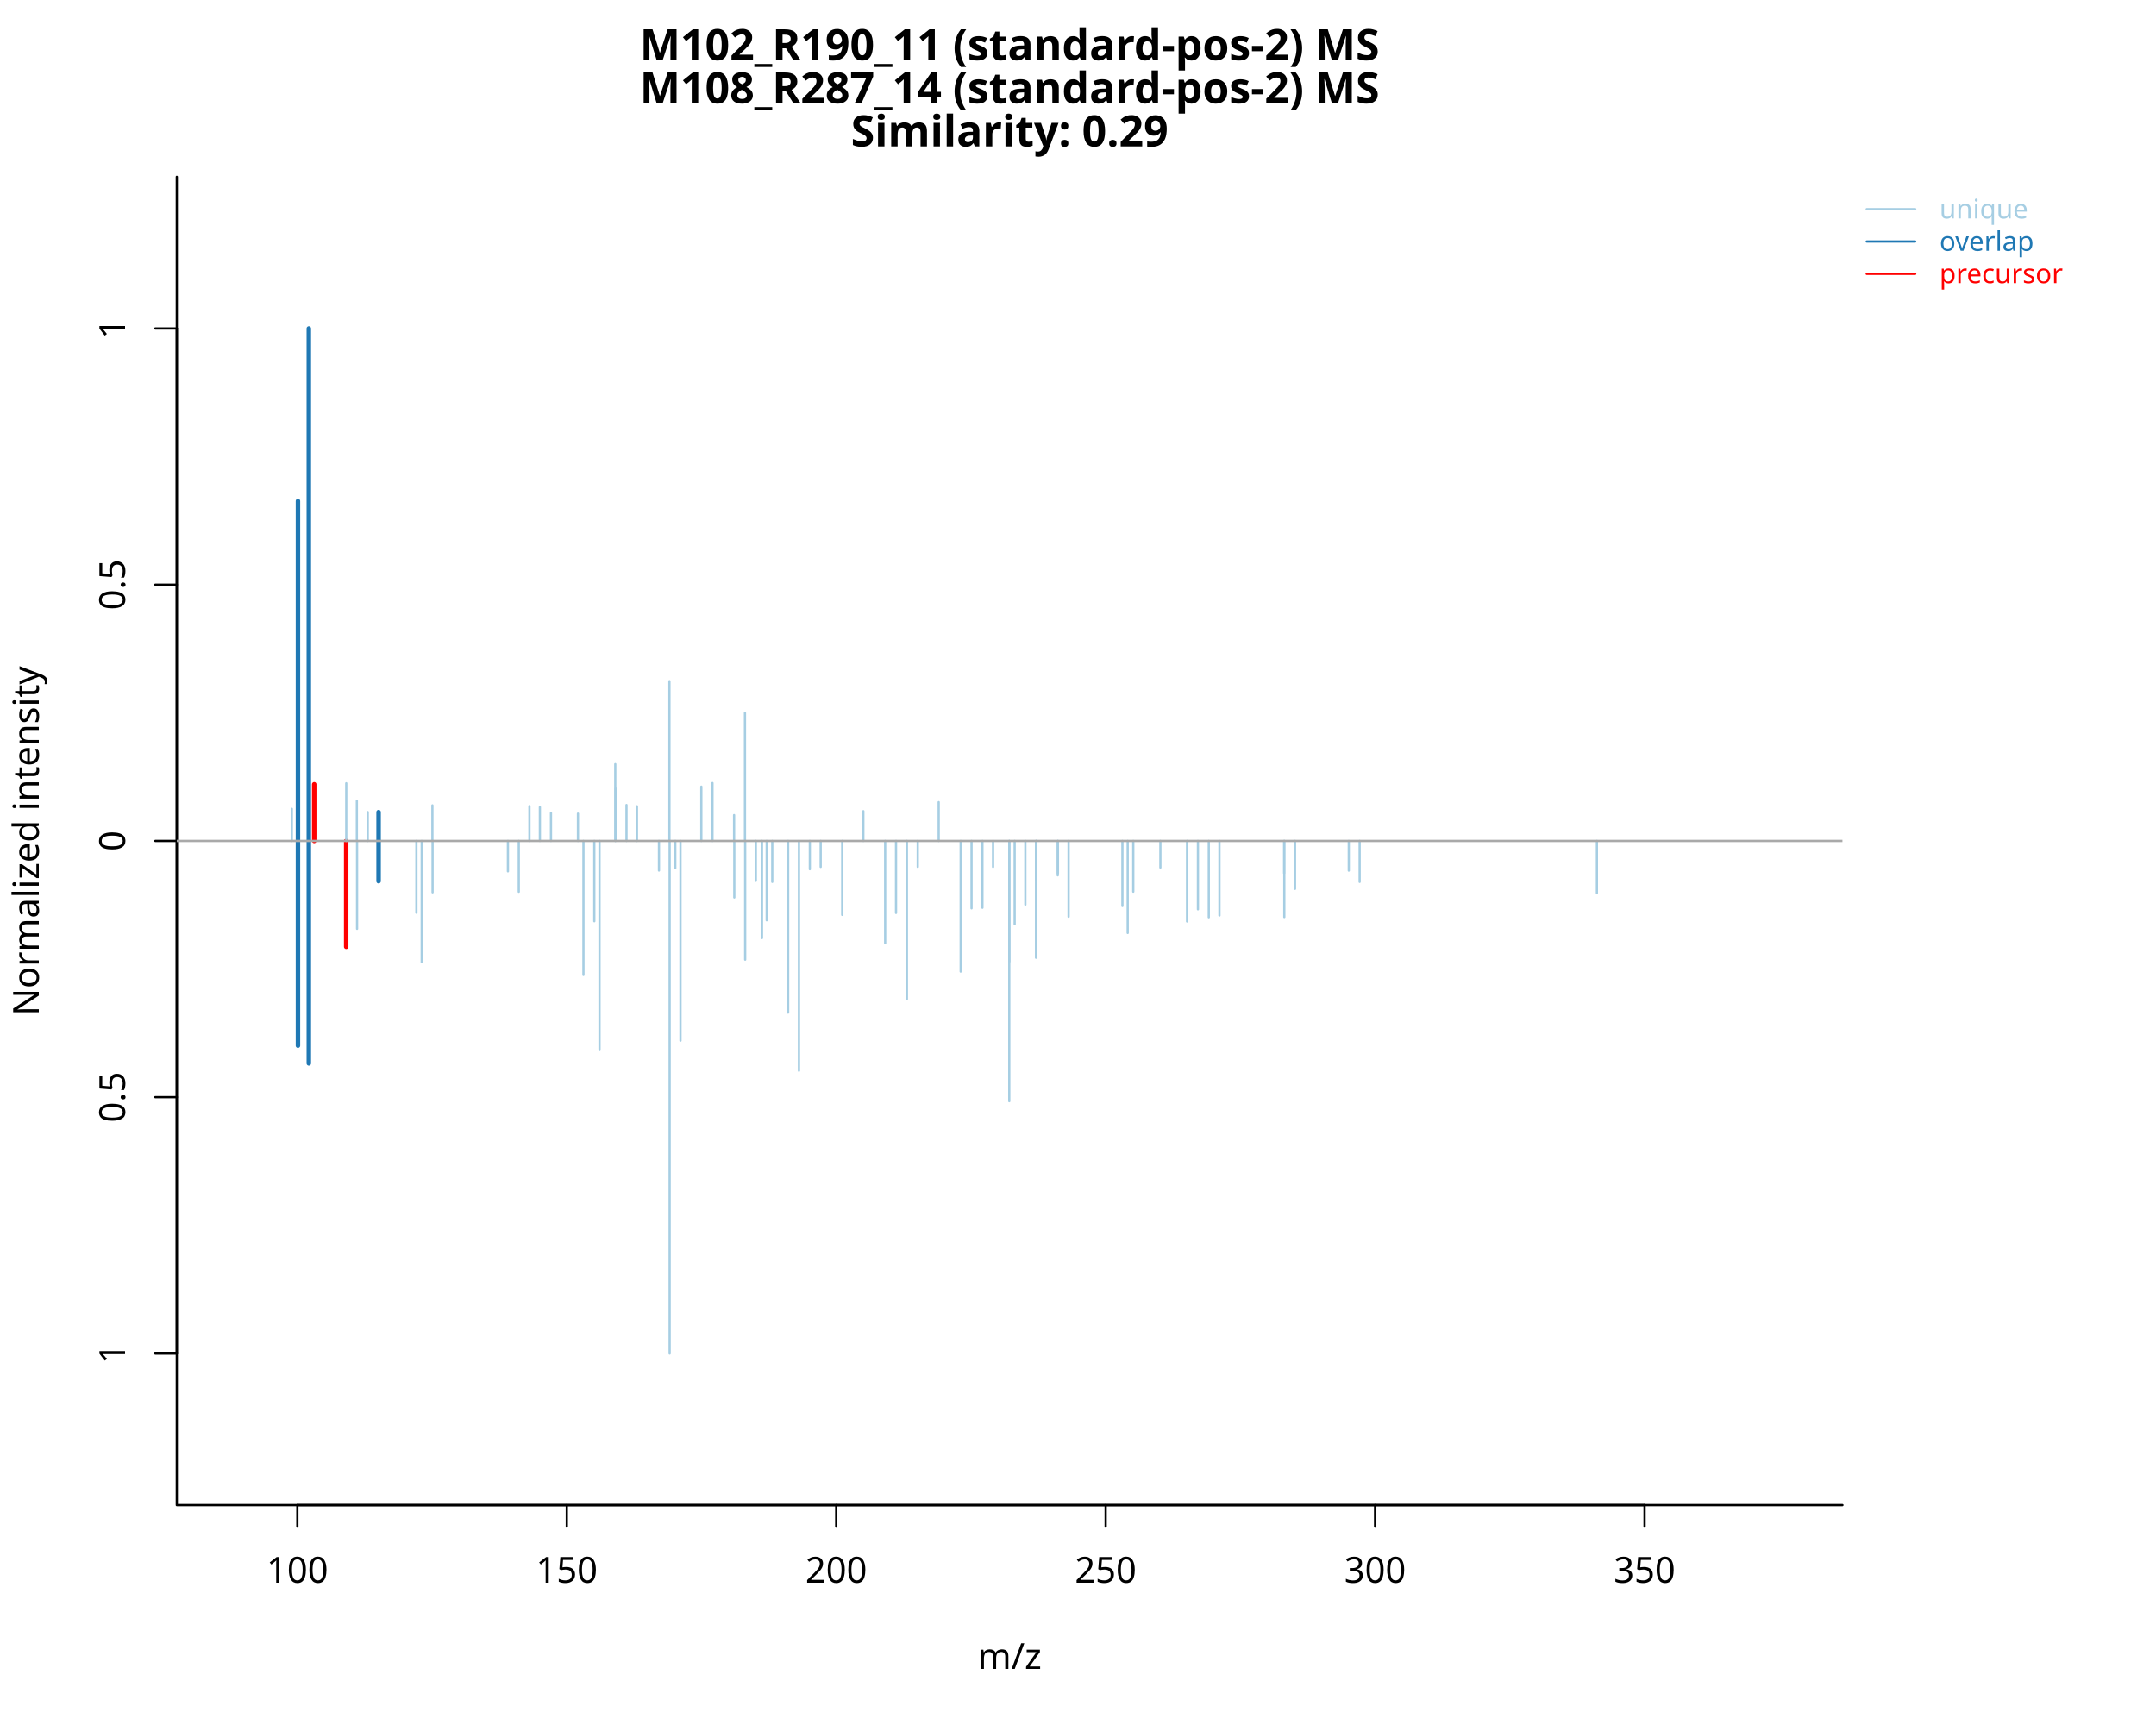
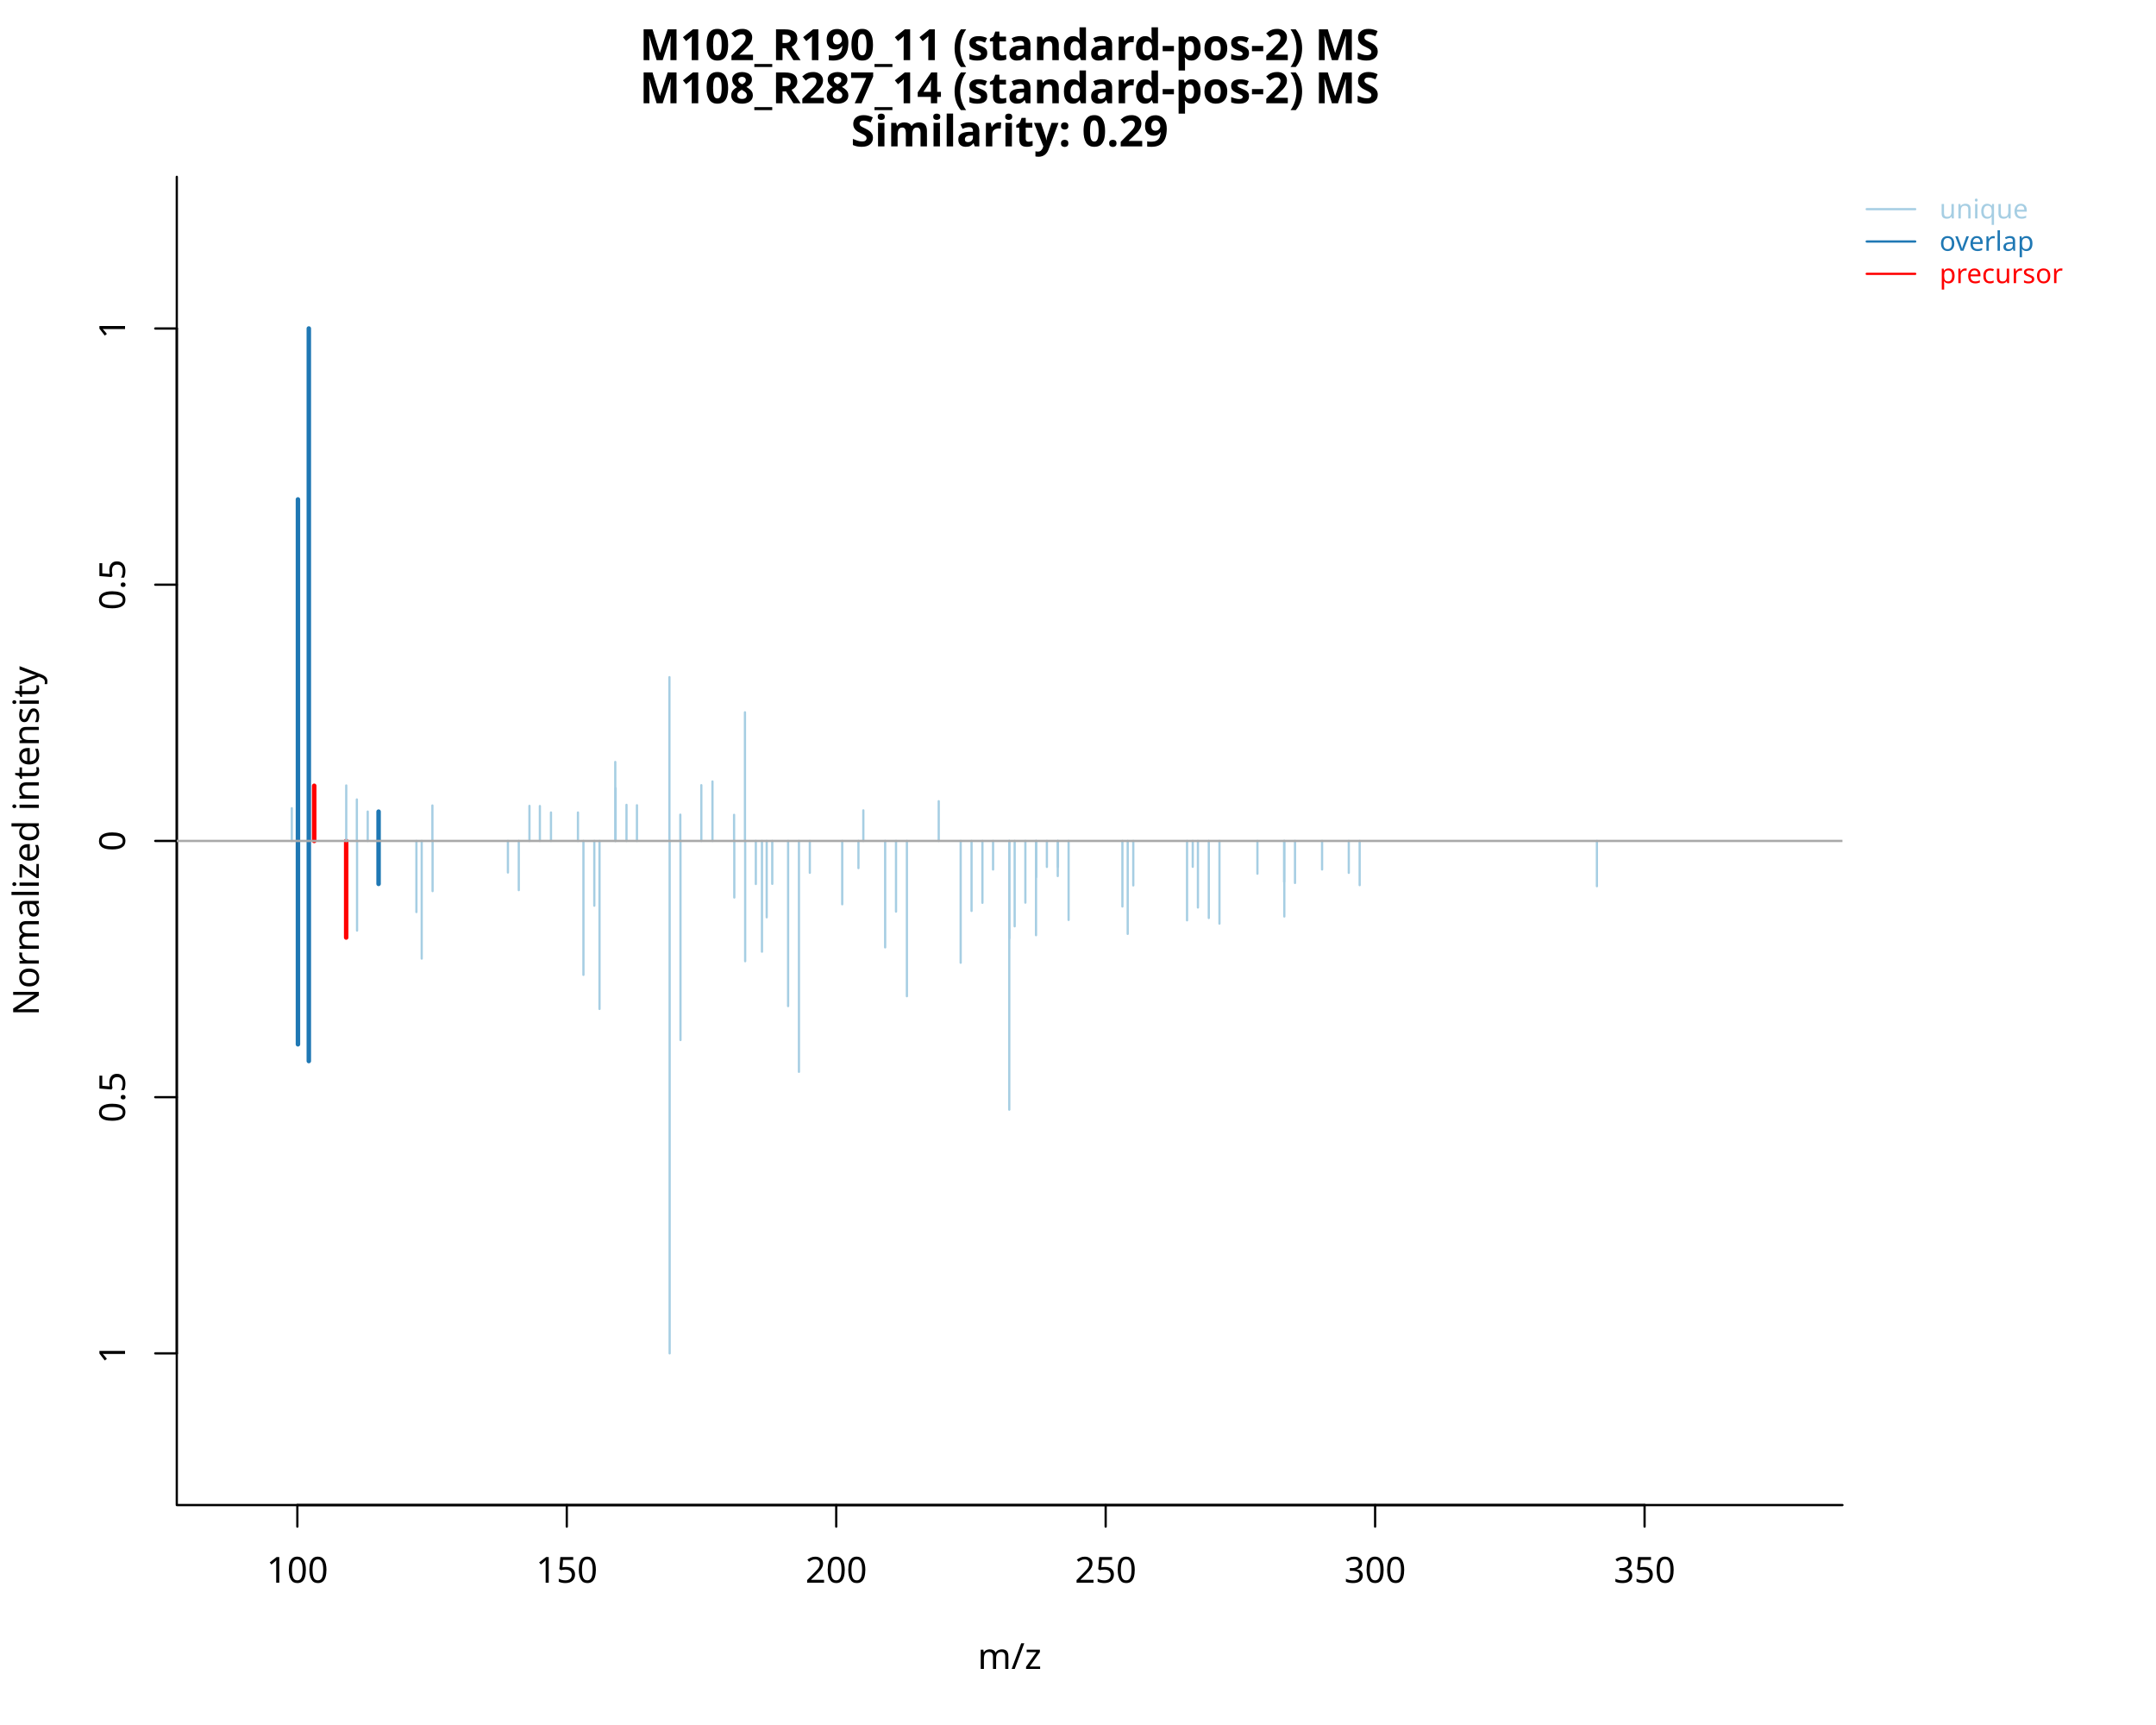
<svg xmlns="http://www.w3.org/2000/svg" class="svglite" data-engine-version="2.0" width="720.00pt" height="576.00pt" viewBox="0 0 720.00 576.00">
  <defs>
    <style type="text/css">
    .svglite line, .svglite polyline, .svglite polygon, .svglite path, .svglite rect, .svglite circle {
      fill: none;
      stroke: #000000;
      stroke-linecap: round;
      stroke-linejoin: round;
      stroke-miterlimit: 10.00;
    }
  </style>
  </defs>
  <rect width="100%" height="100%" style="stroke: none; fill: #FFFFFF;" />
  <defs>
    <clipPath id="cpMC4wMHw3MjAuMDB8MC4wMHw1NzYuMDA=">
      <rect x="0.00" y="0.00" width="720.00" height="576.00" />
    </clipPath>
  </defs>
  <g clip-path="url(#cpMC4wMHw3MjAuMDB8MC4wMHw1NzYuMDA=)">
    <line x1="99.30" y1="502.56" x2="549.21" y2="502.56" style="stroke-width: 0.75;" />
    <line x1="99.30" y1="502.56" x2="99.30" y2="509.76" style="stroke-width: 0.75;" />
    <line x1="189.28" y1="502.56" x2="189.28" y2="509.76" style="stroke-width: 0.75;" />
    <line x1="279.26" y1="502.56" x2="279.26" y2="509.76" style="stroke-width: 0.75;" />
    <line x1="369.24" y1="502.56" x2="369.24" y2="509.76" style="stroke-width: 0.75;" />
    <line x1="459.22" y1="502.56" x2="459.22" y2="509.76" style="stroke-width: 0.75;" />
    <line x1="549.21" y1="502.56" x2="549.21" y2="509.76" style="stroke-width: 0.75;" />
    <text x="99.30" y="528.48" text-anchor="middle" style="font-size: 12.00px; font-family: sans;" textLength="20.02px" lengthAdjust="spacingAndGlyphs">100</text>
    <text x="189.28" y="528.48" text-anchor="middle" style="font-size: 12.00px; font-family: sans;" textLength="20.02px" lengthAdjust="spacingAndGlyphs">150</text>
    <text x="279.26" y="528.48" text-anchor="middle" style="font-size: 12.00px; font-family: sans;" textLength="20.02px" lengthAdjust="spacingAndGlyphs">200</text>
    <text x="369.24" y="528.48" text-anchor="middle" style="font-size: 12.00px; font-family: sans;" textLength="20.02px" lengthAdjust="spacingAndGlyphs">250</text>
    <text x="459.22" y="528.48" text-anchor="middle" style="font-size: 12.00px; font-family: sans;" textLength="20.02px" lengthAdjust="spacingAndGlyphs">300</text>
    <text x="549.21" y="528.48" text-anchor="middle" style="font-size: 12.00px; font-family: sans;" textLength="20.02px" lengthAdjust="spacingAndGlyphs">350</text>
    <polyline points="59.04,59.04 59.04,502.56 615.29,502.56 " style="stroke-width: 0.75;" />
  </g>
  <defs>
    <clipPath id="cpMC4wMHw2NDUuNTN8MC4wMHw1NzYuMDA=">
      <rect x="0.00" y="0.00" width="645.53" height="576.00" />
    </clipPath>
  </defs>
  <g clip-path="url(#cpMC4wMHw2NDUuNTN8MC4wMHw1NzYuMDA=)">
    <text x="337.16" y="20.08" text-anchor="middle" style="font-size: 14.40px; font-weight: bold; font-family: sans;" textLength="238.57px" lengthAdjust="spacingAndGlyphs">M102_R190_11 (standard-pos-2) MS</text>
    <text x="337.16" y="34.48" text-anchor="middle" style="font-size: 14.40px; font-weight: bold; font-family: sans;" textLength="238.57px" lengthAdjust="spacingAndGlyphs">M108_R287_14 (standard-pos-2) MS</text>
    <text x="337.16" y="48.88" text-anchor="middle" style="font-size: 14.40px; font-weight: bold; font-family: sans;" textLength="94.44px" lengthAdjust="spacingAndGlyphs">Similarity: 0.29</text>
    <text x="337.16" y="557.28" text-anchor="middle" style="font-size: 12.00px; font-family: sans;" textLength="19.34px" lengthAdjust="spacingAndGlyphs">m/z</text>
    <text transform="translate(12.96,280.80) rotate(-90)" text-anchor="middle" style="font-size: 12.00px; font-family: sans;" textLength="108.06px" lengthAdjust="spacingAndGlyphs">Normalized intensity</text>
  </g>
  <defs>
    <clipPath id="cpNTkuMDR8NjE1LjI5fDU5LjA0fDUwMi41Ng==">
      <rect x="59.04" y="59.04" width="556.25" height="443.52" />
    </clipPath>
  </defs>
  <g clip-path="url(#cpNTkuMDR8NjE1LjI5fDU5LjA0fDUwMi41Ng==)">
    <line x1="223.63" y1="280.80" x2="223.63" y2="451.91" style="stroke-width: 0.75; stroke: #A6CEE3;" />
-     <line x1="337.05" y1="280.80" x2="337.05" y2="367.72" style="stroke-width: 0.75; stroke: #A6CEE3;" />
-     <line x1="266.81" y1="280.80" x2="266.81" y2="357.54" style="stroke-width: 0.75; stroke: #A6CEE3;" />
-     <line x1="103.13" y1="280.80" x2="103.13" y2="355.09" style="stroke-width: 1.50; stroke: #1F78B4;" />
-     <line x1="200.21" y1="280.80" x2="200.21" y2="350.36" style="stroke-width: 0.75; stroke: #A6CEE3;" />
-     <line x1="99.50" y1="280.80" x2="99.50" y2="349.17" style="stroke-width: 1.50; stroke: #1F78B4;" />
-     <line x1="227.25" y1="280.80" x2="227.25" y2="347.50" style="stroke-width: 0.75; stroke: #A6CEE3;" />
-     <line x1="263.19" y1="280.80" x2="263.19" y2="338.14" style="stroke-width: 0.75; stroke: #A6CEE3;" />
-     <line x1="302.86" y1="280.80" x2="302.86" y2="333.61" style="stroke-width: 0.75; stroke: #A6CEE3;" />
-     <line x1="194.84" y1="280.80" x2="194.84" y2="325.56" style="stroke-width: 0.75; stroke: #A6CEE3;" />
-     <line x1="320.82" y1="280.80" x2="320.82" y2="324.43" style="stroke-width: 0.75; stroke: #A6CEE3;" />
-     <line x1="140.83" y1="280.80" x2="140.83" y2="321.31" style="stroke-width: 0.75; stroke: #A6CEE3;" />
-     <line x1="337.06" y1="280.80" x2="337.06" y2="321.10" style="stroke-width: 0.75; stroke: #A6CEE3;" />
-     <line x1="248.85" y1="280.80" x2="248.85" y2="320.45" style="stroke-width: 0.75; stroke: #A6CEE3;" />
-     <line x1="345.98" y1="280.80" x2="345.98" y2="319.82" style="stroke-width: 0.75; stroke: #A6CEE3;" />
-     <line x1="115.61" y1="280.80" x2="115.61" y2="316.16" style="stroke-width: 1.50; stroke: #FF0000;" />
-     <line x1="295.60" y1="280.80" x2="295.60" y2="314.97" style="stroke-width: 0.75; stroke: #A6CEE3;" />
-     <line x1="254.46" y1="280.80" x2="254.46" y2="313.23" style="stroke-width: 0.75; stroke: #A6CEE3;" />
-     <line x1="376.60" y1="280.80" x2="376.60" y2="311.54" style="stroke-width: 0.75; stroke: #A6CEE3;" />
-     <line x1="119.24" y1="280.80" x2="119.24" y2="310.15" style="stroke-width: 0.75; stroke: #A6CEE3;" />
-     <line x1="338.85" y1="280.80" x2="338.85" y2="308.66" style="stroke-width: 0.75; stroke: #A6CEE3;" />
-     <line x1="396.42" y1="280.80" x2="396.42" y2="307.70" style="stroke-width: 0.75; stroke: #A6CEE3;" />
-     <line x1="198.47" y1="280.80" x2="198.47" y2="307.63" style="stroke-width: 0.75; stroke: #A6CEE3;" />
-     <line x1="256.04" y1="280.80" x2="256.04" y2="307.31" style="stroke-width: 0.75; stroke: #A6CEE3;" />
-     <line x1="403.68" y1="280.80" x2="403.68" y2="306.30" style="stroke-width: 0.75; stroke: #A6CEE3;" />
-     <line x1="428.90" y1="280.80" x2="428.90" y2="306.23" style="stroke-width: 0.75; stroke: #A6CEE3;" />
-     <line x1="356.86" y1="280.80" x2="356.86" y2="306.11" style="stroke-width: 0.75; stroke: #A6CEE3;" />
-     <line x1="407.24" y1="280.80" x2="407.24" y2="305.70" style="stroke-width: 0.75; stroke: #A6CEE3;" />
-     <line x1="281.26" y1="280.80" x2="281.26" y2="305.50" style="stroke-width: 0.75; stroke: #A6CEE3;" />
-     <line x1="299.23" y1="280.80" x2="299.23" y2="304.86" style="stroke-width: 0.75; stroke: #A6CEE3;" />
-     <line x1="139.06" y1="280.80" x2="139.06" y2="304.78" style="stroke-width: 0.75; stroke: #A6CEE3;" />
-     <line x1="400.05" y1="280.80" x2="400.05" y2="303.64" style="stroke-width: 0.75; stroke: #A6CEE3;" />
-     <line x1="324.45" y1="280.80" x2="324.45" y2="303.32" style="stroke-width: 0.75; stroke: #A6CEE3;" />
-     <line x1="328.08" y1="280.80" x2="328.08" y2="303.12" style="stroke-width: 0.75; stroke: #A6CEE3;" />
-     <line x1="374.83" y1="280.80" x2="374.83" y2="302.54" style="stroke-width: 0.75; stroke: #A6CEE3;" />
-     <line x1="342.42" y1="280.80" x2="342.42" y2="302.07" style="stroke-width: 0.75; stroke: #A6CEE3;" />
+     <line x1="337.05" y1="280.80" x2="337.05" y2="370.53" style="stroke-width: 0.75; stroke: #A6CEE3;" />
+     <line x1="266.81" y1="280.80" x2="266.81" y2="357.90" style="stroke-width: 0.75; stroke: #A6CEE3;" />
+     <line x1="103.13" y1="280.80" x2="103.13" y2="354.30" style="stroke-width: 1.50; stroke: #1F78B4;" />
+     <line x1="99.50" y1="280.80" x2="99.50" y2="348.71" style="stroke-width: 1.50; stroke: #1F78B4;" />
+     <line x1="227.25" y1="280.80" x2="227.25" y2="347.28" style="stroke-width: 0.75; stroke: #A6CEE3;" />
+     <line x1="200.21" y1="280.80" x2="200.21" y2="336.90" style="stroke-width: 0.75; stroke: #A6CEE3;" />
+     <line x1="263.19" y1="280.80" x2="263.19" y2="335.95" style="stroke-width: 0.75; stroke: #A6CEE3;" />
+     <line x1="302.86" y1="280.80" x2="302.86" y2="332.65" style="stroke-width: 0.75; stroke: #A6CEE3;" />
+     <line x1="194.84" y1="280.80" x2="194.84" y2="325.52" style="stroke-width: 0.75; stroke: #A6CEE3;" />
+     <line x1="320.82" y1="280.80" x2="320.82" y2="321.47" style="stroke-width: 0.75; stroke: #A6CEE3;" />
+     <line x1="248.85" y1="280.80" x2="248.85" y2="320.96" style="stroke-width: 0.75; stroke: #A6CEE3;" />
+     <line x1="140.83" y1="280.80" x2="140.83" y2="320.08" style="stroke-width: 0.75; stroke: #A6CEE3;" />
+     <line x1="254.46" y1="280.80" x2="254.46" y2="317.78" style="stroke-width: 0.75; stroke: #A6CEE3;" />
+     <line x1="295.60" y1="280.80" x2="295.60" y2="316.34" style="stroke-width: 0.75; stroke: #A6CEE3;" />
+     <line x1="337.06" y1="280.80" x2="337.06" y2="313.30" style="stroke-width: 0.75; stroke: #A6CEE3;" />
+     <line x1="115.61" y1="280.80" x2="115.61" y2="313.05" style="stroke-width: 1.50; stroke: #FF0000;" />
+     <line x1="345.98" y1="280.80" x2="345.98" y2="312.27" style="stroke-width: 0.75; stroke: #A6CEE3;" />
+     <line x1="376.60" y1="280.80" x2="376.60" y2="311.83" style="stroke-width: 0.75; stroke: #A6CEE3;" />
+     <line x1="119.24" y1="280.80" x2="119.24" y2="310.74" style="stroke-width: 0.75; stroke: #A6CEE3;" />
+     <line x1="338.85" y1="280.80" x2="338.85" y2="309.31" style="stroke-width: 0.75; stroke: #A6CEE3;" />
+     <line x1="407.24" y1="280.80" x2="407.24" y2="308.41" style="stroke-width: 0.75; stroke: #A6CEE3;" />
+     <line x1="396.42" y1="280.80" x2="396.42" y2="307.31" style="stroke-width: 0.75; stroke: #A6CEE3;" />
+     <line x1="356.86" y1="280.80" x2="356.86" y2="307.18" style="stroke-width: 0.75; stroke: #A6CEE3;" />
+     <line x1="403.68" y1="280.80" x2="403.68" y2="306.53" style="stroke-width: 0.75; stroke: #A6CEE3;" />
+     <line x1="256.04" y1="280.80" x2="256.04" y2="306.30" style="stroke-width: 0.75; stroke: #A6CEE3;" />
+     <line x1="428.90" y1="280.80" x2="428.90" y2="306.03" style="stroke-width: 0.75; stroke: #A6CEE3;" />
+     <line x1="139.06" y1="280.80" x2="139.06" y2="304.55" style="stroke-width: 0.75; stroke: #A6CEE3;" />
+     <line x1="299.23" y1="280.80" x2="299.23" y2="304.40" style="stroke-width: 0.75; stroke: #A6CEE3;" />
+     <line x1="324.45" y1="280.80" x2="324.45" y2="304.17" style="stroke-width: 0.75; stroke: #A6CEE3;" />
+     <line x1="400.05" y1="280.80" x2="400.05" y2="303.03" style="stroke-width: 0.75; stroke: #A6CEE3;" />
+     <line x1="374.83" y1="280.80" x2="374.83" y2="302.69" style="stroke-width: 0.75; stroke: #A6CEE3;" />
+     <line x1="198.47" y1="280.80" x2="198.47" y2="302.43" style="stroke-width: 0.75; stroke: #A6CEE3;" />
+     <line x1="281.26" y1="280.80" x2="281.26" y2="301.95" style="stroke-width: 0.75; stroke: #A6CEE3;" />
+     <line x1="328.08" y1="280.80" x2="328.08" y2="301.46" style="stroke-width: 0.75; stroke: #A6CEE3;" />
+     <line x1="342.42" y1="280.80" x2="342.42" y2="301.40" style="stroke-width: 0.75; stroke: #A6CEE3;" />
    <line x1="245.22" y1="280.80" x2="245.22" y2="299.69" style="stroke-width: 0.75; stroke: #A6CEE3;" />
-     <line x1="533.29" y1="280.80" x2="533.29" y2="298.20" style="stroke-width: 0.75; stroke: #A6CEE3;" />
-     <line x1="144.46" y1="280.80" x2="144.46" y2="297.97" style="stroke-width: 0.75; stroke: #A6CEE3;" />
-     <line x1="173.25" y1="280.80" x2="173.25" y2="297.78" style="stroke-width: 0.75; stroke: #A6CEE3;" />
-     <line x1="378.46" y1="280.80" x2="378.46" y2="297.75" style="stroke-width: 0.75; stroke: #A6CEE3;" />
-     <line x1="432.47" y1="280.80" x2="432.47" y2="296.81" style="stroke-width: 0.75; stroke: #A6CEE3;" />
-     <line x1="454.06" y1="280.80" x2="454.06" y2="294.49" style="stroke-width: 0.75; stroke: #A6CEE3;" />
-     <line x1="257.90" y1="280.80" x2="257.90" y2="294.49" style="stroke-width: 0.75; stroke: #A6CEE3;" />
-     <line x1="126.43" y1="280.80" x2="126.43" y2="294.25" style="stroke-width: 1.50; stroke: #1F78B4;" />
-     <line x1="252.41" y1="280.80" x2="252.41" y2="294.13" style="stroke-width: 0.75; stroke: #A6CEE3;" />
-     <line x1="346.04" y1="280.80" x2="346.04" y2="294.09" style="stroke-width: 0.75; stroke: #A6CEE3;" />
-     <line x1="353.24" y1="280.80" x2="353.24" y2="292.30" style="stroke-width: 0.75; stroke: #A6CEE3;" />
-     <line x1="353.30" y1="280.80" x2="353.30" y2="291.59" style="stroke-width: 0.75; stroke: #A6CEE3;" />
-     <line x1="428.84" y1="280.80" x2="428.84" y2="291.56" style="stroke-width: 0.75; stroke: #A6CEE3;" />
-     <line x1="169.62" y1="280.80" x2="169.62" y2="290.96" style="stroke-width: 0.75; stroke: #A6CEE3;" />
-     <line x1="450.43" y1="280.80" x2="450.43" y2="290.71" style="stroke-width: 0.75; stroke: #A6CEE3;" />
-     <line x1="220.06" y1="280.80" x2="220.06" y2="290.69" style="stroke-width: 0.75; stroke: #A6CEE3;" />
-     <line x1="270.44" y1="280.80" x2="270.44" y2="290.25" style="stroke-width: 0.75; stroke: #A6CEE3;" />
-     <line x1="225.51" y1="280.80" x2="225.51" y2="289.93" style="stroke-width: 0.75; stroke: #A6CEE3;" />
-     <line x1="387.51" y1="280.80" x2="387.51" y2="289.69" style="stroke-width: 0.75; stroke: #A6CEE3;" />
-     <line x1="274.07" y1="280.80" x2="274.07" y2="289.47" style="stroke-width: 0.75; stroke: #A6CEE3;" />
-     <line x1="331.64" y1="280.80" x2="331.64" y2="289.47" style="stroke-width: 0.75; stroke: #A6CEE3;" />
-     <line x1="306.48" y1="280.80" x2="306.48" y2="289.46" style="stroke-width: 0.75; stroke: #A6CEE3;" />
-     <line x1="245.15" y1="280.80" x2="245.15" y2="272.17" style="stroke-width: 0.75; stroke: #A6CEE3;" />
-     <line x1="193.01" y1="280.80" x2="193.01" y2="271.68" style="stroke-width: 0.75; stroke: #A6CEE3;" />
-     <line x1="184.00" y1="280.80" x2="184.00" y2="271.49" style="stroke-width: 0.75; stroke: #A6CEE3;" />
-     <line x1="126.43" y1="280.80" x2="126.43" y2="271.17" style="stroke-width: 1.50; stroke: #1F78B4;" />
-     <line x1="122.80" y1="280.80" x2="122.80" y2="271.16" style="stroke-width: 0.75; stroke: #A6CEE3;" />
-     <line x1="288.31" y1="280.80" x2="288.31" y2="270.86" style="stroke-width: 0.75; stroke: #A6CEE3;" />
-     <line x1="97.45" y1="280.80" x2="97.45" y2="270.09" style="stroke-width: 0.75; stroke: #A6CEE3;" />
-     <line x1="180.29" y1="280.80" x2="180.29" y2="269.51" style="stroke-width: 0.75; stroke: #A6CEE3;" />
-     <line x1="212.71" y1="280.80" x2="212.71" y2="269.22" style="stroke-width: 0.75; stroke: #A6CEE3;" />
-     <line x1="176.81" y1="280.80" x2="176.81" y2="269.18" style="stroke-width: 0.75; stroke: #A6CEE3;" />
-     <line x1="144.40" y1="280.80" x2="144.40" y2="268.92" style="stroke-width: 0.75; stroke: #A6CEE3;" />
-     <line x1="209.22" y1="280.80" x2="209.22" y2="268.80" style="stroke-width: 0.75; stroke: #A6CEE3;" />
-     <line x1="313.48" y1="280.80" x2="313.48" y2="267.85" style="stroke-width: 0.75; stroke: #A6CEE3;" />
-     <line x1="119.17" y1="280.80" x2="119.17" y2="267.39" style="stroke-width: 0.75; stroke: #A6CEE3;" />
-     <line x1="205.59" y1="280.80" x2="205.59" y2="263.32" style="stroke-width: 0.75; stroke: #A6CEE3;" />
-     <line x1="234.21" y1="280.80" x2="234.21" y2="262.67" style="stroke-width: 0.75; stroke: #A6CEE3;" />
-     <line x1="104.93" y1="280.80" x2="104.93" y2="261.89" style="stroke-width: 1.50; stroke: #FF0000;" />
-     <line x1="115.63" y1="280.80" x2="115.63" y2="261.55" style="stroke-width: 0.75; stroke: #A6CEE3;" />
-     <line x1="237.93" y1="280.80" x2="237.93" y2="261.47" style="stroke-width: 0.75; stroke: #A6CEE3;" />
-     <line x1="205.47" y1="280.80" x2="205.47" y2="255.15" style="stroke-width: 0.75; stroke: #A6CEE3;" />
-     <line x1="248.78" y1="280.80" x2="248.78" y2="238.01" style="stroke-width: 0.75; stroke: #A6CEE3;" />
-     <line x1="223.56" y1="280.80" x2="223.56" y2="227.45" style="stroke-width: 0.75; stroke: #A6CEE3;" />
-     <line x1="99.50" y1="280.80" x2="99.50" y2="167.30" style="stroke-width: 1.50; stroke: #1F78B4;" />
+     <line x1="144.46" y1="280.80" x2="144.46" y2="297.55" style="stroke-width: 0.75; stroke: #A6CEE3;" />
+     <line x1="173.25" y1="280.80" x2="173.25" y2="297.22" style="stroke-width: 0.75; stroke: #A6CEE3;" />
+     <line x1="533.29" y1="280.80" x2="533.29" y2="295.92" style="stroke-width: 0.75; stroke: #A6CEE3;" />
+     <line x1="378.46" y1="280.80" x2="378.46" y2="295.65" style="stroke-width: 0.75; stroke: #A6CEE3;" />
+     <line x1="454.06" y1="280.80" x2="454.06" y2="295.56" style="stroke-width: 0.75; stroke: #A6CEE3;" />
+     <line x1="252.41" y1="280.80" x2="252.41" y2="295.18" style="stroke-width: 0.75; stroke: #A6CEE3;" />
+     <line x1="126.43" y1="280.80" x2="126.43" y2="295.14" style="stroke-width: 1.50; stroke: #1F78B4;" />
+     <line x1="257.90" y1="280.80" x2="257.90" y2="295.13" style="stroke-width: 0.75; stroke: #A6CEE3;" />
+     <line x1="432.47" y1="280.80" x2="432.47" y2="294.83" style="stroke-width: 0.75; stroke: #A6CEE3;" />
+     <line x1="428.84" y1="280.80" x2="428.84" y2="294.42" style="stroke-width: 0.75; stroke: #A6CEE3;" />
+     <line x1="346.05" y1="280.80" x2="346.05" y2="292.86" style="stroke-width: 0.75; stroke: #A6CEE3;" />
+     <line x1="353.24" y1="280.80" x2="353.24" y2="292.52" style="stroke-width: 0.75; stroke: #A6CEE3;" />
+     <line x1="419.92" y1="280.80" x2="419.92" y2="291.74" style="stroke-width: 0.75; stroke: #A6CEE3;" />
+     <line x1="450.43" y1="280.80" x2="450.43" y2="291.45" style="stroke-width: 0.75; stroke: #A6CEE3;" />
+     <line x1="270.44" y1="280.80" x2="270.44" y2="291.44" style="stroke-width: 0.75; stroke: #A6CEE3;" />
+     <line x1="169.62" y1="280.80" x2="169.62" y2="291.34" style="stroke-width: 0.75; stroke: #A6CEE3;" />
+     <line x1="331.64" y1="280.80" x2="331.64" y2="290.34" style="stroke-width: 0.75; stroke: #A6CEE3;" />
+     <line x1="441.51" y1="280.80" x2="441.51" y2="290.33" style="stroke-width: 0.75; stroke: #A6CEE3;" />
+     <line x1="286.68" y1="280.80" x2="286.68" y2="289.87" style="stroke-width: 0.75; stroke: #A6CEE3;" />
+     <line x1="353.30" y1="280.80" x2="353.30" y2="289.50" style="stroke-width: 0.75; stroke: #A6CEE3;" />
+     <line x1="349.61" y1="280.80" x2="349.61" y2="289.47" style="stroke-width: 0.75; stroke: #A6CEE3;" />
+     <line x1="398.32" y1="280.80" x2="398.32" y2="289.44" style="stroke-width: 0.75; stroke: #A6CEE3;" />
+     <line x1="245.15" y1="280.80" x2="245.15" y2="272.08" style="stroke-width: 0.75; stroke: #A6CEE3;" />
+     <line x1="227.19" y1="280.80" x2="227.19" y2="272.02" style="stroke-width: 0.75; stroke: #A6CEE3;" />
+     <line x1="193.01" y1="280.80" x2="193.01" y2="271.31" style="stroke-width: 0.75; stroke: #A6CEE3;" />
+     <line x1="184.00" y1="280.80" x2="184.00" y2="271.30" style="stroke-width: 0.75; stroke: #A6CEE3;" />
+     <line x1="126.43" y1="280.80" x2="126.43" y2="271.01" style="stroke-width: 1.50; stroke: #1F78B4;" />
+     <line x1="122.80" y1="280.80" x2="122.80" y2="270.99" style="stroke-width: 0.75; stroke: #A6CEE3;" />
+     <line x1="288.31" y1="280.80" x2="288.31" y2="270.58" style="stroke-width: 0.75; stroke: #A6CEE3;" />
+     <line x1="97.45" y1="280.80" x2="97.45" y2="269.88" style="stroke-width: 0.75; stroke: #A6CEE3;" />
+     <line x1="180.29" y1="280.80" x2="180.29" y2="269.15" style="stroke-width: 0.75; stroke: #A6CEE3;" />
+     <line x1="176.81" y1="280.80" x2="176.81" y2="269.09" style="stroke-width: 0.75; stroke: #A6CEE3;" />
+     <line x1="144.40" y1="280.80" x2="144.40" y2="268.96" style="stroke-width: 0.75; stroke: #A6CEE3;" />
+     <line x1="212.71" y1="280.80" x2="212.71" y2="268.89" style="stroke-width: 0.75; stroke: #A6CEE3;" />
+     <line x1="209.22" y1="280.80" x2="209.22" y2="268.75" style="stroke-width: 0.75; stroke: #A6CEE3;" />
+     <line x1="313.49" y1="280.80" x2="313.49" y2="267.53" style="stroke-width: 0.75; stroke: #A6CEE3;" />
+     <line x1="119.17" y1="280.80" x2="119.17" y2="266.95" style="stroke-width: 0.75; stroke: #A6CEE3;" />
+     <line x1="205.59" y1="280.80" x2="205.59" y2="263.20" style="stroke-width: 0.75; stroke: #A6CEE3;" />
+     <line x1="104.93" y1="280.80" x2="104.93" y2="262.38" style="stroke-width: 1.50; stroke: #FF0000;" />
+     <line x1="115.63" y1="280.80" x2="115.63" y2="262.27" style="stroke-width: 0.75; stroke: #A6CEE3;" />
+     <line x1="234.21" y1="280.80" x2="234.21" y2="262.18" style="stroke-width: 0.75; stroke: #A6CEE3;" />
+     <line x1="237.93" y1="280.80" x2="237.93" y2="260.94" style="stroke-width: 0.75; stroke: #A6CEE3;" />
+     <line x1="205.47" y1="280.80" x2="205.47" y2="254.43" style="stroke-width: 0.75; stroke: #A6CEE3;" />
+     <line x1="248.78" y1="280.80" x2="248.78" y2="237.85" style="stroke-width: 0.75; stroke: #A6CEE3;" />
+     <line x1="223.56" y1="280.80" x2="223.56" y2="226.11" style="stroke-width: 0.75; stroke: #A6CEE3;" />
+     <line x1="99.50" y1="280.80" x2="99.50" y2="166.76" style="stroke-width: 1.50; stroke: #1F78B4;" />
    <line x1="103.13" y1="280.80" x2="103.13" y2="109.69" style="stroke-width: 1.50; stroke: #1F78B4;" />
  </g>
  <g clip-path="url(#cpMC4wMHw3MjAuMDB8MC4wMHw1NzYuMDA=)">
    <line x1="59.04" y1="451.91" x2="59.04" y2="109.69" style="stroke-width: 0.75;" />
    <line x1="59.04" y1="451.91" x2="51.84" y2="451.91" style="stroke-width: 0.75;" />
    <line x1="59.04" y1="366.36" x2="51.84" y2="366.36" style="stroke-width: 0.75;" />
    <line x1="59.04" y1="280.80" x2="51.84" y2="280.80" style="stroke-width: 0.75;" />
    <line x1="59.04" y1="195.24" x2="51.84" y2="195.24" style="stroke-width: 0.75;" />
    <line x1="59.04" y1="109.69" x2="51.84" y2="109.69" style="stroke-width: 0.75;" />
    <text transform="translate(41.76,451.91) rotate(-90)" text-anchor="middle" style="font-size: 12.00px; font-family: sans;" textLength="6.67px" lengthAdjust="spacingAndGlyphs">1</text>
    <text transform="translate(41.76,366.36) rotate(-90)" text-anchor="middle" style="font-size: 12.00px; font-family: sans;" textLength="16.68px" lengthAdjust="spacingAndGlyphs">0.5</text>
    <text transform="translate(41.76,280.80) rotate(-90)" text-anchor="middle" style="font-size: 12.00px; font-family: sans;" textLength="6.67px" lengthAdjust="spacingAndGlyphs">0</text>
    <text transform="translate(41.76,195.24) rotate(-90)" text-anchor="middle" style="font-size: 12.00px; font-family: sans;" textLength="16.68px" lengthAdjust="spacingAndGlyphs">0.5</text>
    <text transform="translate(41.76,109.69) rotate(-90)" text-anchor="middle" style="font-size: 12.00px; font-family: sans;" textLength="6.67px" lengthAdjust="spacingAndGlyphs">1</text>
  </g>
  <g clip-path="url(#cpNTkuMDR8NjE1LjI5fDU5LjA0fDUwMi41Ng==)">
    <line x1="59.04" y1="280.80" x2="615.29" y2="280.80" style="stroke-width: 0.75; stroke: #A9A9A9;" />
  </g>
  <g clip-path="url(#cpMC4wMHw3MjAuMDB8MC4wMHw1NzYuMDA=)">
    <line x1="623.39" y1="69.84" x2="639.59" y2="69.84" style="stroke-width: 0.75; stroke: #A6CEE3;" />
    <line x1="623.39" y1="80.64" x2="639.59" y2="80.64" style="stroke-width: 0.75; stroke: #1F78B4;" />
    <line x1="623.39" y1="91.44" x2="639.59" y2="91.44" style="stroke-width: 0.75; stroke: #FF0000;" />
    <text x="647.69" y="72.94" style="font-size: 9.00px; fill: #A6CEE3; font-family: sans;" textLength="27.03px" lengthAdjust="spacingAndGlyphs">unique</text>
    <text x="647.69" y="83.74" style="font-size: 9.00px; fill: #1F78B4; font-family: sans;" textLength="29.52px" lengthAdjust="spacingAndGlyphs">overlap</text>
    <text x="647.69" y="94.54" style="font-size: 9.00px; fill: #FF0000; font-family: sans;" textLength="38.02px" lengthAdjust="spacingAndGlyphs">precursor</text>
  </g>
</svg>
